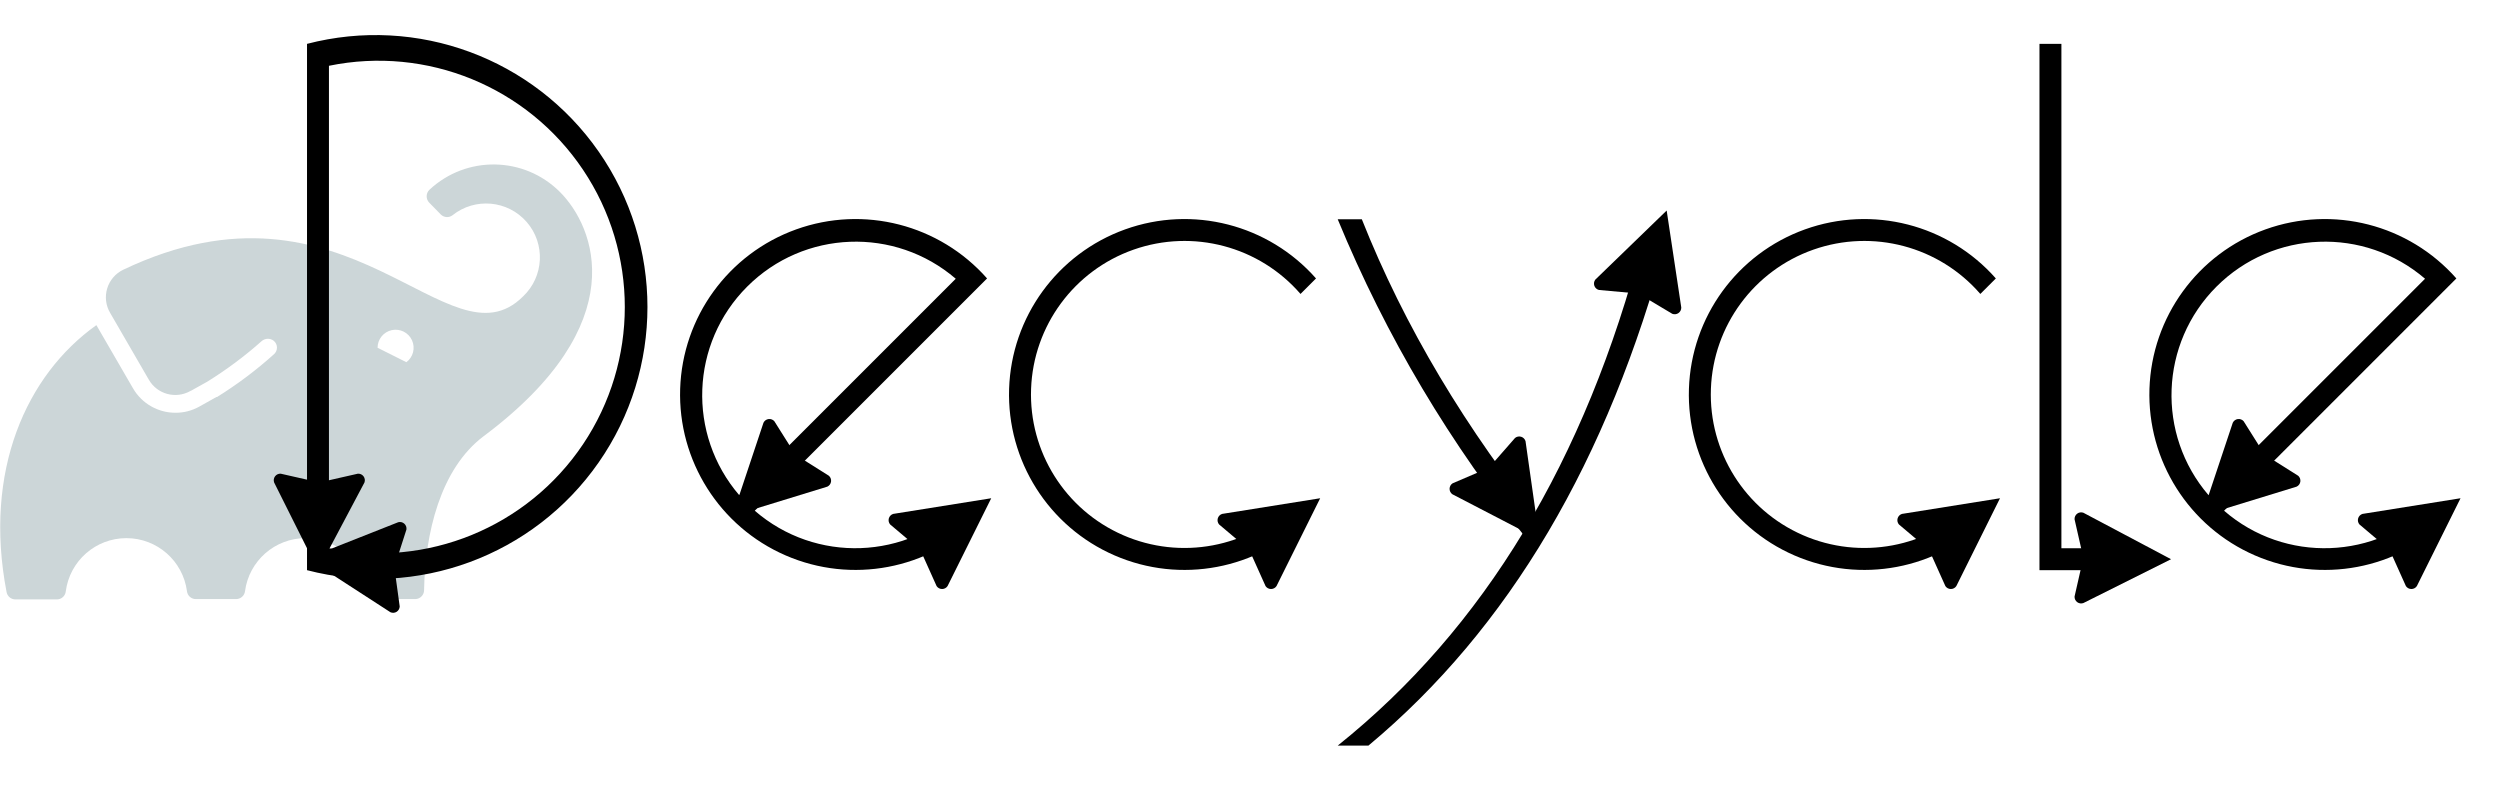
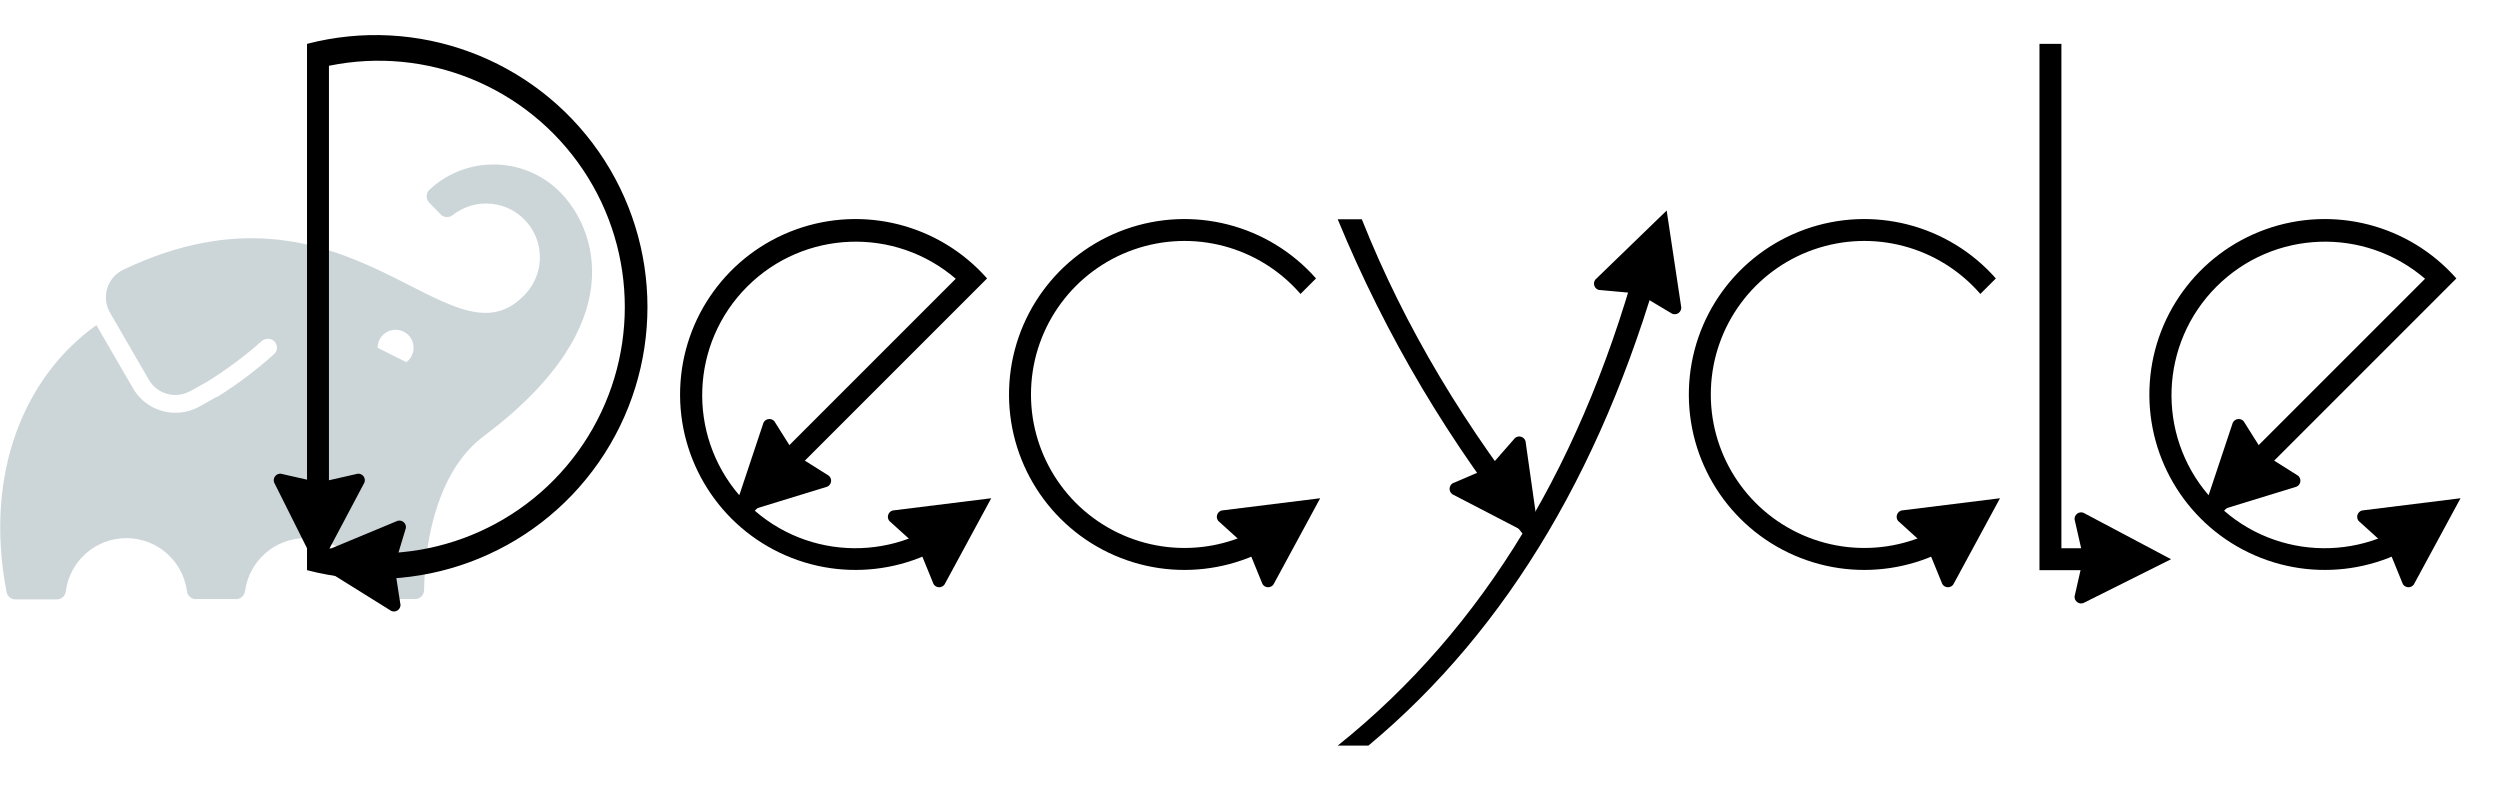
<svg xmlns="http://www.w3.org/2000/svg" xmlns:xlink="http://www.w3.org/1999/xlink" width="228" height="72" fill="currentColor" viewBox="0 0 57 18">
  <defs>
-     <path id="arrow" d="M0 0l-1 -2a.15.15 0 0 1 .15-.2l.88.2.88-.2a.15.15 0 0 1 .15.2z" />
+     <path id="arrow" d="M0 0-1-2a.15.15 0 0 1 .15-.2l.88.2.88-.2a.15.15 0 0 1 .15.2z" />
    <g id="D">
      <path fill-rule="evenodd" d="M0 0a6.2 6.2 0 1 1 0 12v-8zM.5.5a5.615 5.615 0 1 1 0 11z" />
      <use xlink:href="#arrow" x="0.25" y="12" />
-       <use xlink:href="#arrow" x="0.25" y="12" transform="rotate(95 .25 11.75)" />
+       <use xlink:href="#arrow" x="0.25" y="12" transform="rotate(94 .25 11.75)" />
    </g>
    <g id="e">
-       <path fill-rule="evenodd" d="M8 4.25a4 4 0 1 0-4 3.75v-.5a3.5 3.5 0 0 1 -3.49-3.25zm-.51-.5a3.5 3.5 0 0 0-6.98 0z" transform="rotate(-45 4 4)" />
-       <use xlink:href="#arrow" x="7.1" y="6.36" transform="rotate(-127 7.1 6.36)" />
+       <path fill-rule="evenodd" d="M8 4.25a4 4 0 1 0-4 3.75v-.5a3.5 3.5 0 0 1-3.49-3.25zm-.51-.5a3.5 3.5 0 0 0-6.98 0z" transform="rotate(-45 4 4)" />
+       <use xlink:href="#arrow" x="7.1" y="6.36" transform="rotate(-125 7.1 6.36)" />
      <use xlink:href="#arrow" x="1.2" y="6.76" transform="rotate(45 1.2 6.76)" />
    </g>
    <g id="c">
      <path d="M8 4.25a4 4 0 1 0-4 3.75v-.5a3.5 3.5 0 1 1 3.5-3.25z" transform="rotate(-45 4 4) " />
-       <use xlink:href="#arrow" x="7.1" y="6.36" transform="rotate(-127 7.1 6.36)" />
+       <use xlink:href="#arrow" x="7.1" y="6.36" transform="rotate(-125 7.1 6.36)" />
    </g>
    <g id="y">
-       <path d="M.7 12Q5.5 8 7.5.5h-.55Q5 8 0 12z" />
-       <path d="M0 0Q1.65 4 4.4 7.4l.35-.35Q2.0 3.65.55 0z" />
+       <path d="M.7 12Q5.5 8 7.5.5h-.55Q5 8 0 12zM0 0Q1.65 4 4.4 7.4l.35-.35Q2.0 3.65.55 0z" />
      <use xlink:href="#arrow" x="7.5" y="-0.2" transform="rotate(-162 7.5 -.2)" />
      <use xlink:href="#arrow" x="4.6" y="7.3" transform="rotate(-36 4.6 7.3)" />
    </g>
    <g id="l">
      <path d="M0 0v12h2v-.5h-1.5v-11.5z" />
      <use xlink:href="#arrow" x="3" y="11.75" transform="rotate(-90 3 11.75)" />
    </g>
  </defs>
  <path style="fill:#02303a" d="M85.11,4.18a14.27,14.27,0,0,0-19.83-.34,1.38,1.38,0,0,0,0,2L67,7.6a1.36,1.36,0,0,0,1.78.12A8.18,8.18,0,0,1,79.5,20.06C68.17,31.38,53.05-.36,18.73,16a4.65,4.65,0,0,0-2,6.54l5.89,10.17a4.64,4.64,0,0,0,6.3,1.73l.14-.08-.11.08L31.53,33a60.29,60.29,0,0,0,8.22-6.13,1.44,1.44,0,0,1,1.87-.06h0a1.34,1.34,0,0,1,.06,2A61.61,61.61,0,0,1,33,35.34l-.09,0-2.61,1.46a7.34,7.34,0,0,1-3.61.94,7.45,7.45,0,0,1-6.47-3.71l-5.57-9.61C4,32-2.54,46.56,1,65a1.36,1.36,0,0,0,1.33,1.11H8.61A1.36,1.36,0,0,0,10,64.87a9.29,9.29,0,0,1,18.42,0,1.35,1.35,0,0,0,1.34,1.19H35.9a1.36,1.36,0,0,0,1.34-1.19,9.29,9.29,0,0,1,18.42,0A1.36,1.36,0,0,0,57,66.06H63.1a1.36,1.36,0,0,0,1.36-1.34c.14-8.6,2.46-18.48,9.07-23.43C96.43,24.16,90.41,9.48,85.11,4.18ZM61.76,30.05l-4.37-2.19h0a2.74,2.74,0,1,1,4.37,2.2Z" transform="scale(.15) translate(0,25)" opacity=".2" />
  <use xlink:href="#D" x="7" y="1" />
  <use xlink:href="#e" x="15.5" y="5" />
  <use xlink:href="#c" x="23" y="5" />
  <use xlink:href="#y" x="30.5" y="5" />
  <use xlink:href="#c" x="38.5" y="5" />
  <use xlink:href="#l" x="46.5" y="1" />
  <use xlink:href="#e" x="49" y="5" />
</svg>
